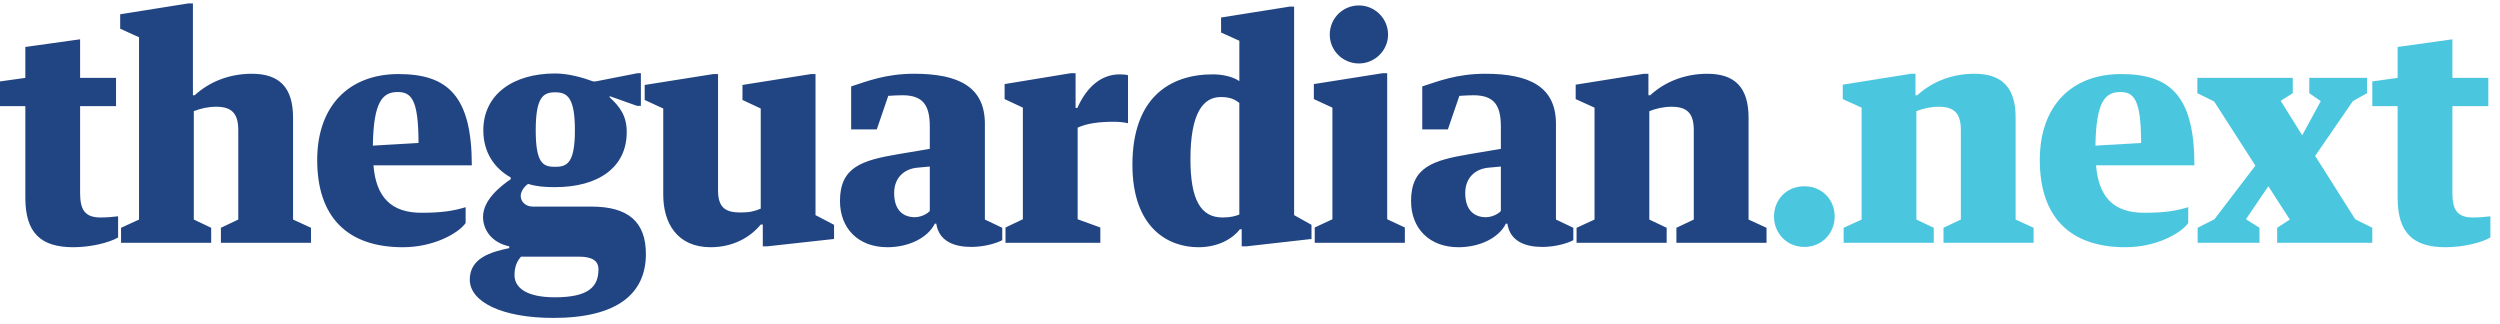
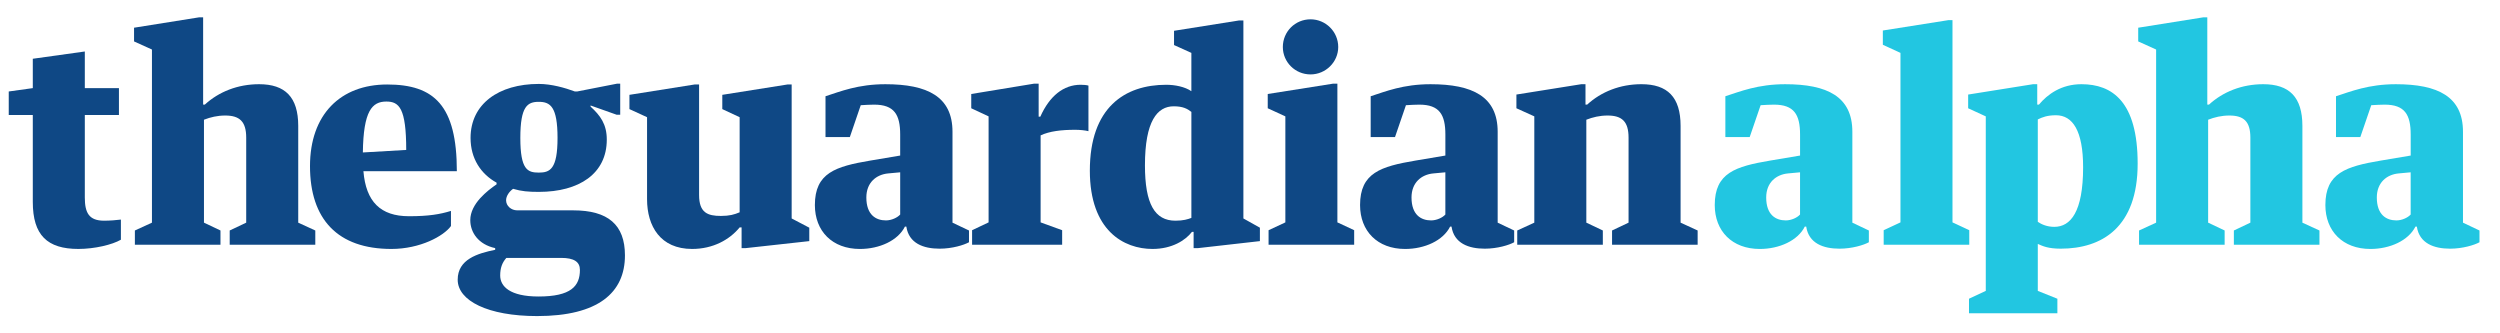
- <svg xmlns="http://www.w3.org/2000/svg" width="278" height="36" viewBox="0 0 278 36">
-   <g fill="none">
-     <path d="M200.642 27.459c1.998 0 3.373-1.572 3.373-3.373 0-1.867-1.375-3.373-3.373-3.373-1.998 0-3.373 1.506-3.373 3.373 0 1.801 1.376 3.373 3.373 3.373zm4.371-.459h10.021v-1.67l-1.932-.917v-12.052c.753-.295 1.572-.491 2.489-.491 1.67 0 2.456.688 2.456 2.587v9.956l-1.932.917v1.67h10.022v-1.67l-1.998-.917v-11.331c0-3.373-1.539-4.88-4.585-4.88-2.489 0-4.716.884-6.353 2.391h-.197v-2.391h-.491l-7.598 1.212v1.605l2.096.95v12.445l-1.998.917v1.67zm39.005-8.613c0-7.696-2.653-10.152-8.155-10.152-5.469 0-9.039 3.504-9.039 9.563 0 6.223 3.242 9.694 9.53 9.694 3.373 0 6.124-1.507 6.976-2.686v-1.768c-1.277.393-2.587.622-4.912.622-3.341 0-5.044-1.703-5.338-5.273h10.939zm-8.253-8.155c1.507 0 2.325.786 2.325 5.666l-5.076.295c.065-4.88 1.081-5.96 2.751-5.96zm17.849.982l1.343-.851v-1.703h-10.611v1.703l1.867.917 4.585 7.139-4.552 5.96-1.867.95v1.67h6.877v-1.67l-1.507-.95 2.489-3.668 2.391 3.701-1.408.917v1.67h10.578v-1.67l-1.899-.95-4.454-7.041 4.192-6.092 1.572-.884v-1.703h-6.419v1.703l1.277.884-2.063 3.799-2.391-3.832zm13.002 10.775c0 3.897 1.703 5.502 5.338 5.502 1.899 0 3.963-.491 4.978-1.081v-2.358c-.459.066-1.31.131-1.965.131-1.769 0-2.26-.917-2.26-2.718v-9.661h3.995v-3.144h-3.995v-4.29l-6.091.852v3.439l-2.817.393v2.751h2.817v10.185z" id="Shape" fill="#4BC6DF" />
-     <path d="M2.817 21.989c0 3.897 1.703 5.502 5.338 5.502 1.899 0 3.963-.491 4.978-1.081v-2.358c-.458.066-1.31.131-1.965.131-1.768 0-2.26-.917-2.26-2.718v-9.661h3.995v-3.144h-3.995v-4.29l-6.091.852v3.439l-2.817.393v2.751h2.817v10.185zm10.644 5.011h10.022v-1.67l-1.932-.917v-12.052c.753-.295 1.572-.491 2.489-.491 1.67 0 2.456.688 2.456 2.587v9.956l-1.932.917v1.67h10.022v-1.67l-1.998-.917v-11.331c0-3.373-1.539-4.88-4.585-4.88-2.489 0-4.716.884-6.354 2.391h-.196v-10.218h-.491l-7.598 1.212v1.605l2.096.95v20.272l-1.998.917v1.67zm39.005-8.613c0-7.696-2.653-10.152-8.155-10.152-5.469 0-9.039 3.504-9.039 9.563 0 6.223 3.242 9.694 9.53 9.694 3.373 0 6.124-1.507 6.976-2.686v-1.768c-1.277.393-2.587.622-4.912.622-3.341 0-5.044-1.703-5.338-5.273h10.938zm-8.253-8.155c1.507 0 2.325.786 2.325 5.666l-5.076.295c.066-4.88 1.081-5.96 2.751-5.96zm21.55 12.74h-6.55c-.721 0-1.31-.524-1.31-1.179 0-.491.36-1.015.819-1.343.982.295 1.801.36 3.013.36 4.716 0 7.958-2.129 7.958-6.124 0-1.801-.753-2.816-1.899-3.864v-.131l3.046 1.081h.426v-3.635h-.36l-4.683.917h-.262c-1.146-.426-2.751-.884-4.225-.884-4.716 0-7.991 2.358-7.991 6.321 0 2.424 1.212 4.225 3.046 5.24v.196c-1.048.721-3.078 2.26-3.078 4.192 0 1.441.95 2.849 2.915 3.275v.197c-2.063.426-4.389 1.113-4.389 3.504 0 2.456 3.537 4.258 9.301 4.258 7.172 0 10.284-2.751 10.284-7.107 0-3.602-1.998-5.273-6.059-5.273zm-4.061 10.087c-3.34 0-4.487-1.179-4.487-2.456 0-.884.229-1.506.721-2.063h6.419c1.506 0 2.194.459 2.194 1.408 0 1.899-1.048 3.111-4.847 3.111zm.033-22.794c1.343 0 2.194.557 2.194 4.225 0 3.668-.884 4.061-2.194 4.061s-2.162-.328-2.162-4.061.852-4.225 2.162-4.225zm12.019 11.397c0 3.177 1.572 5.829 5.273 5.829 2.456 0 4.388-1.081 5.567-2.522h.229v2.424h.491l7.434-.819v-1.572l-2.063-1.081v-15.687h-.491l-7.631 1.212v1.67l2.031.95v11.135c-.622.262-1.179.426-2.194.426-1.539 0-2.555-.36-2.555-2.456v-12.936h-.524l-7.631 1.212v1.67l2.063.95v9.596zm25.021-11.004c.393-.033 1.277-.066 1.572-.066 2.358 0 3.046 1.179 3.046 3.504v2.456l-3.504.59c-4.061.688-6.484 1.441-6.484 5.207 0 3.046 2.03 5.142 5.273 5.142 2.293 0 4.454-.983 5.273-2.62h.164c.295 1.965 1.998 2.587 3.897 2.587 1.474 0 2.849-.426 3.439-.753v-1.375l-1.932-.917v-10.644c0-4.127-2.948-5.568-7.86-5.568-3.21 0-5.273.852-7.009 1.408v4.781h2.849l1.277-3.733zm4.618 12.805c-.328.36-1.015.688-1.67.688-1.179 0-2.293-.655-2.293-2.685 0-1.736 1.146-2.686 2.555-2.817l1.408-.131v4.945zm8.319-14.115v1.67l2.031.95v12.412l-1.932.917v1.703h10.546v-1.703l-2.522-.917v-10.185c1.048-.491 2.424-.655 4.061-.655.524 0 1.179.066 1.539.164v-5.338c-.197-.066-.59-.098-.917-.098-1.998 0-3.635 1.31-4.716 3.734h-.197v-3.865h-.524l-7.369 1.212zm26.102-.327c-.753-.524-1.932-.753-2.948-.753-4.847 0-8.941 2.653-8.941 10.054 0 7.041 3.996 9.17 7.336 9.17 2.292 0 3.864-1.015 4.618-1.998h.197v1.899h.524l7.238-.819v-1.572l-1.932-1.081v-23.187h-.491l-7.631 1.212v1.67l2.031.917v4.487zm0 14.836c-.426.164-.95.327-1.867.327-2.423 0-3.57-1.965-3.57-6.484 0-5.175 1.441-6.91 3.373-6.91 1.081 0 1.605.295 2.063.655v12.412zm8.286-14.508v1.67l2.063.95v12.412l-1.965.917v1.703h10.022v-1.703l-1.965-.917v-16.244h-.491l-7.663 1.212zm5.011-8.744c-1.801 0-3.242 1.441-3.242 3.242 0 1.769 1.441 3.21 3.242 3.21 1.769 0 3.242-1.441 3.242-3.21 0-1.801-1.474-3.242-3.242-3.242zm11.168 10.054c.393-.033 1.277-.066 1.572-.066 2.358 0 3.046 1.179 3.046 3.504v2.456l-3.504.59c-4.061.688-6.484 1.441-6.484 5.207 0 3.046 2.031 5.142 5.273 5.142 2.292 0 4.454-.983 5.273-2.62h.164c.295 1.965 1.998 2.587 3.897 2.587 1.474 0 2.849-.426 3.439-.753v-1.375l-1.932-.917v-10.644c0-4.127-2.947-5.568-7.86-5.568-3.21 0-5.273.852-7.008 1.408v4.781h2.849l1.277-3.733zm4.618 12.805c-.328.36-1.015.688-1.67.688-1.179 0-2.292-.655-2.292-2.685 0-1.736 1.146-2.686 2.554-2.817l1.408-.131v4.945zm8.417 3.537h10.021v-1.67l-1.932-.917v-12.052c.753-.295 1.572-.491 2.489-.491 1.67 0 2.456.688 2.456 2.587v9.956l-1.932.917v1.67h10.022v-1.67l-1.998-.917v-11.331c0-3.373-1.539-4.88-4.585-4.88-2.489 0-4.716.884-6.353 2.391h-.197v-2.391h-.491l-7.598 1.212v1.605l2.096.95v12.445l-1.998.917v1.67z" fill="#214583" />
+ <svg xmlns="http://www.w3.org/2000/svg" version="1.1" id="Layer_1" x="0px" y="0px" width="286px" height="38px" viewBox="0 0 286 38" enable-background="new 0 0 286 38" xml:space="preserve">
+   <g>
+     <path fill="#0F4885" d="M3.752,13.153H1v-2.688l2.752-0.384V6.722L9.703,5.89v4.191h3.904v3.072H9.703v9.439   c0,1.76,0.48,2.655,2.208,2.655c0.64,0,1.472-0.063,1.92-0.128v2.304c-0.992,0.576-3.008,1.056-4.864,1.056   c-3.552,0-5.215-1.567-5.215-5.375V13.153z" />
+     <path fill="#0F4885" d="M15.431,26.368l1.952-0.896V5.666l-2.048-0.928V3.17l7.423-1.184h0.48v9.983h0.192   c1.6-1.472,3.776-2.336,6.208-2.336c2.976,0,4.48,1.472,4.48,4.768v11.072l1.952,0.896V28h-9.792v-1.632l1.888-0.896v-9.728   c0-1.856-0.768-2.528-2.4-2.528c-0.896,0-1.696,0.192-2.432,0.48v11.775l1.888,0.896V28h-9.792V26.368z" />
+     <path fill="#0F4885" d="M41.575,19.584c0.288,3.488,1.952,5.152,5.216,5.152c2.272,0,3.552-0.224,4.8-0.608v1.729   c-0.832,1.151-3.52,2.623-6.815,2.623c-6.144,0-9.312-3.392-9.312-9.471c0-5.92,3.488-9.343,8.832-9.343   c5.375,0,7.967,2.399,7.967,9.919H41.575z M41.511,17.441l4.96-0.288c0-4.768-0.8-5.536-2.272-5.536   C42.567,11.617,41.575,12.673,41.511,17.441z" />
+     <path fill="#0F4885" d="M71.494,29.216c0,4.256-3.04,6.943-10.047,6.943c-5.632,0-9.087-1.76-9.087-4.159   c0-2.336,2.272-3.008,4.288-3.424v-0.192c-1.92-0.416-2.848-1.792-2.848-3.199c0-1.889,1.984-3.393,3.008-4.096v-0.192   c-1.792-0.992-2.976-2.752-2.976-5.12c0-3.872,3.2-6.175,7.808-6.175c1.44,0,3.008,0.448,4.128,0.864h0.256l4.576-0.896h0.352   v3.552h-0.416l-2.976-1.056v0.128c1.12,1.024,1.856,2.016,1.856,3.775c0,3.904-3.167,5.983-7.775,5.983   c-1.184,0-1.984-0.063-2.944-0.352c-0.448,0.32-0.8,0.832-0.8,1.312c0,0.641,0.576,1.152,1.28,1.152h6.399   C69.542,24.064,71.494,25.696,71.494,29.216z M66.342,30.88c0-0.928-0.672-1.376-2.144-1.376h-6.272   c-0.48,0.544-0.704,1.152-0.704,2.016c0,1.248,1.12,2.4,4.384,2.4C65.318,33.92,66.342,32.735,66.342,30.88z M59.526,15.777   c0,3.648,0.832,3.968,2.112,3.968s2.144-0.384,2.144-3.968c0-3.583-0.832-4.127-2.144-4.127   C60.358,11.649,59.526,12.129,59.526,15.777z" />
+     <path fill="#0F4885" d="M74.023,13.409l-2.016-0.928v-1.632l7.456-1.184h0.512v12.639c0,2.048,0.992,2.399,2.496,2.399   c0.992,0,1.536-0.16,2.144-0.416V13.409l-1.984-0.928v-1.632l7.455-1.184h0.48v15.327l2.016,1.056v1.536l-7.264,0.8h-0.48v-2.367   h-0.224c-1.152,1.407-3.04,2.463-5.44,2.463c-3.616,0-5.151-2.592-5.151-5.695V13.409z" />
+     <path fill="#0F4885" d="M97.222,15.681h-2.784v-4.671c1.696-0.544,3.712-1.376,6.848-1.376c4.8,0,7.679,1.408,7.679,5.439v10.4   l1.888,0.896v1.344c-0.576,0.32-1.92,0.736-3.36,0.736c-1.856,0-3.52-0.608-3.808-2.528h-0.16c-0.8,1.601-2.912,2.56-5.152,2.56   c-3.167,0-5.151-2.048-5.151-5.023c0-3.68,2.368-4.416,6.335-5.087l3.424-0.576v-2.4c0-2.272-0.672-3.424-2.976-3.424   c-0.288,0-1.152,0.032-1.536,0.064L97.222,15.681z M102.982,19.712l-1.376,0.128c-1.376,0.128-2.496,1.056-2.496,2.752   c0,1.983,1.088,2.623,2.24,2.623c0.64,0,1.312-0.319,1.632-0.672V19.712z" />
+     <path fill="#0F4885" d="M118.31,9.569h0.512v3.776h0.192c1.056-2.368,2.656-3.648,4.608-3.648c0.32,0,0.704,0.032,0.896,0.096   v5.215c-0.352-0.096-0.992-0.16-1.504-0.16c-1.6,0-2.944,0.16-3.968,0.64v9.952l2.464,0.896V28h-10.303v-1.664l1.888-0.896V13.313   l-1.984-0.928v-1.632L118.31,9.569z" />
+     <path fill="#0F4885" d="M136.293,6.05l-1.984-0.896V3.522l7.455-1.184h0.48v22.654l1.888,1.056v1.536l-7.071,0.8h-0.512v-1.855   h-0.192c-0.736,0.96-2.272,1.951-4.512,1.951c-3.264,0-7.167-2.079-7.167-8.959c0-7.231,4-9.823,8.735-9.823   c0.992,0,2.144,0.224,2.88,0.736V6.05z M136.293,12.801c-0.448-0.352-0.96-0.64-2.016-0.64c-1.888,0-3.295,1.696-3.295,6.751   c0,4.416,1.12,6.335,3.488,6.335c0.896,0,1.408-0.16,1.824-0.319V12.801z" />
+     <path fill="#0F4885" d="M152.517,9.569h0.48V25.44l1.92,0.896V28h-9.792v-1.664l1.92-0.896V13.313l-2.016-0.928v-1.632   L152.517,9.569z M153.093,5.377c0,1.728-1.439,3.136-3.168,3.136c-1.76,0-3.168-1.408-3.168-3.136c0-1.76,1.408-3.167,3.168-3.167   C151.653,2.21,153.093,3.618,153.093,5.377z" />
+     <path fill="#0F4885" d="M159.589,15.681h-2.783v-4.671c1.695-0.544,3.711-1.376,6.847-1.376c4.8,0,7.68,1.408,7.68,5.439v10.4   l1.888,0.896v1.344c-0.575,0.32-1.92,0.736-3.359,0.736c-1.855,0-3.52-0.608-3.808-2.528h-0.16c-0.8,1.601-2.912,2.56-5.151,2.56   c-3.168,0-5.152-2.048-5.152-5.023c0-3.68,2.368-4.416,6.336-5.087l3.424-0.576v-2.4c0-2.272-0.672-3.424-2.976-3.424   c-0.288,0-1.152,0.032-1.536,0.064L159.589,15.681z M165.349,19.712l-1.376,0.128c-1.376,0.128-2.496,1.056-2.496,2.752   c0,1.983,1.088,2.623,2.24,2.623c0.64,0,1.312-0.319,1.632-0.672V19.712z" />
+     <path fill="#0F4885" d="M173.573,26.368l1.952-0.896v-12.16l-2.048-0.928v-1.568l7.424-1.184h0.479v2.336h0.192   c1.6-1.472,3.775-2.336,6.207-2.336c2.977,0,4.48,1.472,4.48,4.768v11.072l1.951,0.896V28h-9.791v-1.632l1.888-0.896v-9.728   c0-1.856-0.768-2.528-2.399-2.528c-0.896,0-1.696,0.192-2.432,0.48v11.775l1.888,0.896V28h-9.792V26.368z" />
+     <path fill="#22C6E1" d="M200.165,15.681h-2.783v-4.671c1.695-0.544,3.711-1.376,6.847-1.376c4.8,0,7.68,1.408,7.68,5.439v10.4   l1.888,0.896v1.344c-0.575,0.32-1.92,0.736-3.359,0.736c-1.855,0-3.52-0.608-3.808-2.528h-0.16c-0.8,1.601-2.912,2.56-5.151,2.56   c-3.168,0-5.152-2.048-5.152-5.023c0-3.68,2.368-4.416,6.336-5.087l3.424-0.576v-2.4c0-2.272-0.672-3.424-2.976-3.424   c-0.288,0-1.152,0.032-1.536,0.064L200.165,15.681z M205.925,19.712l-1.376,0.128c-1.376,0.128-2.496,1.056-2.496,2.752   c0,1.983,1.088,2.623,2.24,2.623c0.64,0,1.312-0.319,1.632-0.672V19.712z" />
+     <path fill="#22C6E1" d="M222.885,2.306h0.479V25.44l1.92,0.896V28h-9.791v-1.664l1.92-0.896V6.05l-2.016-0.928V3.49L222.885,2.306z   " />
+     <path fill="#22C6E1" d="M233.252,11.969c0.992-1.184,2.561-2.336,4.864-2.336c3.52,0,6.432,1.984,6.432,9.087   c0,7.296-4.096,9.728-8.8,9.728c-1.439,0-2.048-0.288-2.624-0.544v5.375l2.24,0.896v1.664h-10.111v-1.664l1.92-0.896V13.313   l-2.016-0.928v-1.568l7.423-1.184h0.48v2.336H233.252z M238.308,19.137c0-4.16-1.184-5.952-3.104-5.952   c-0.992,0-1.568,0.224-2.08,0.48v11.711c0.416,0.288,1.057,0.576,1.888,0.576C236.868,25.952,238.308,24.256,238.308,19.137z" />
+     <path fill="#22C6E1" d="M244.709,26.368l1.951-0.896V5.666l-2.048-0.928V3.17l7.424-1.184h0.479v9.983h0.192   c1.6-1.472,3.775-2.336,6.208-2.336c2.976,0,4.479,1.472,4.479,4.768v11.072l1.951,0.896V28h-9.791v-1.632l1.888-0.896v-9.728   c0-1.856-0.768-2.528-2.399-2.528c-0.896,0-1.696,0.192-2.432,0.48v11.775l1.888,0.896V28h-9.791V26.368z" />
+     <path fill="#22C6E1" d="M270.021,15.681h-2.783v-4.671c1.695-0.544,3.711-1.376,6.847-1.376c4.8,0,7.68,1.408,7.68,5.439v10.4   l1.888,0.896v1.344c-0.575,0.32-1.92,0.736-3.359,0.736c-1.855,0-3.52-0.608-3.808-2.528h-0.16c-0.8,1.601-2.912,2.56-5.151,2.56   c-3.168,0-5.152-2.048-5.152-5.023c0-3.68,2.368-4.416,6.336-5.087l3.424-0.576v-2.4c0-2.272-0.672-3.424-2.976-3.424   c-0.288,0-1.152,0.032-1.536,0.064L270.021,15.681z M275.78,19.712l-1.376,0.128c-1.376,0.128-2.496,1.056-2.496,2.752   c0,1.983,1.088,2.623,2.24,2.623c0.64,0,1.312-0.319,1.632-0.672V19.712z" />
  </g>
</svg>
